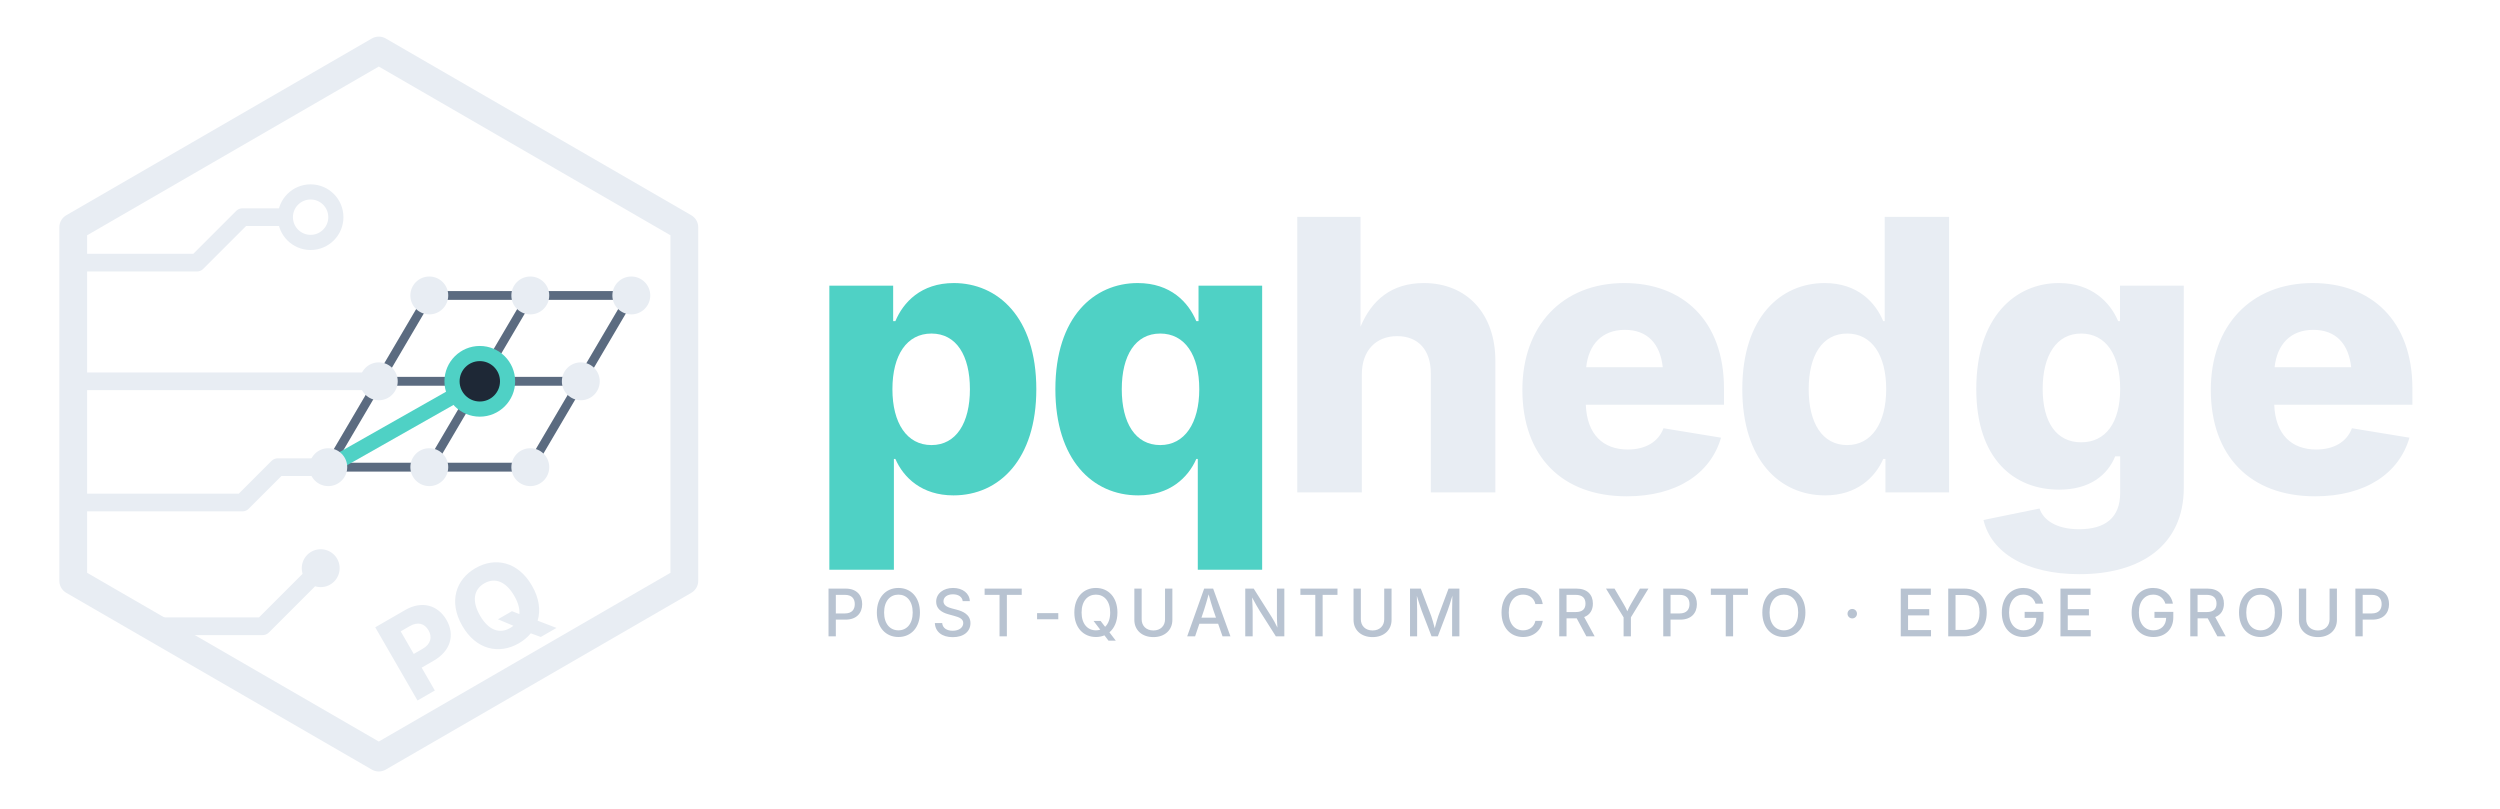
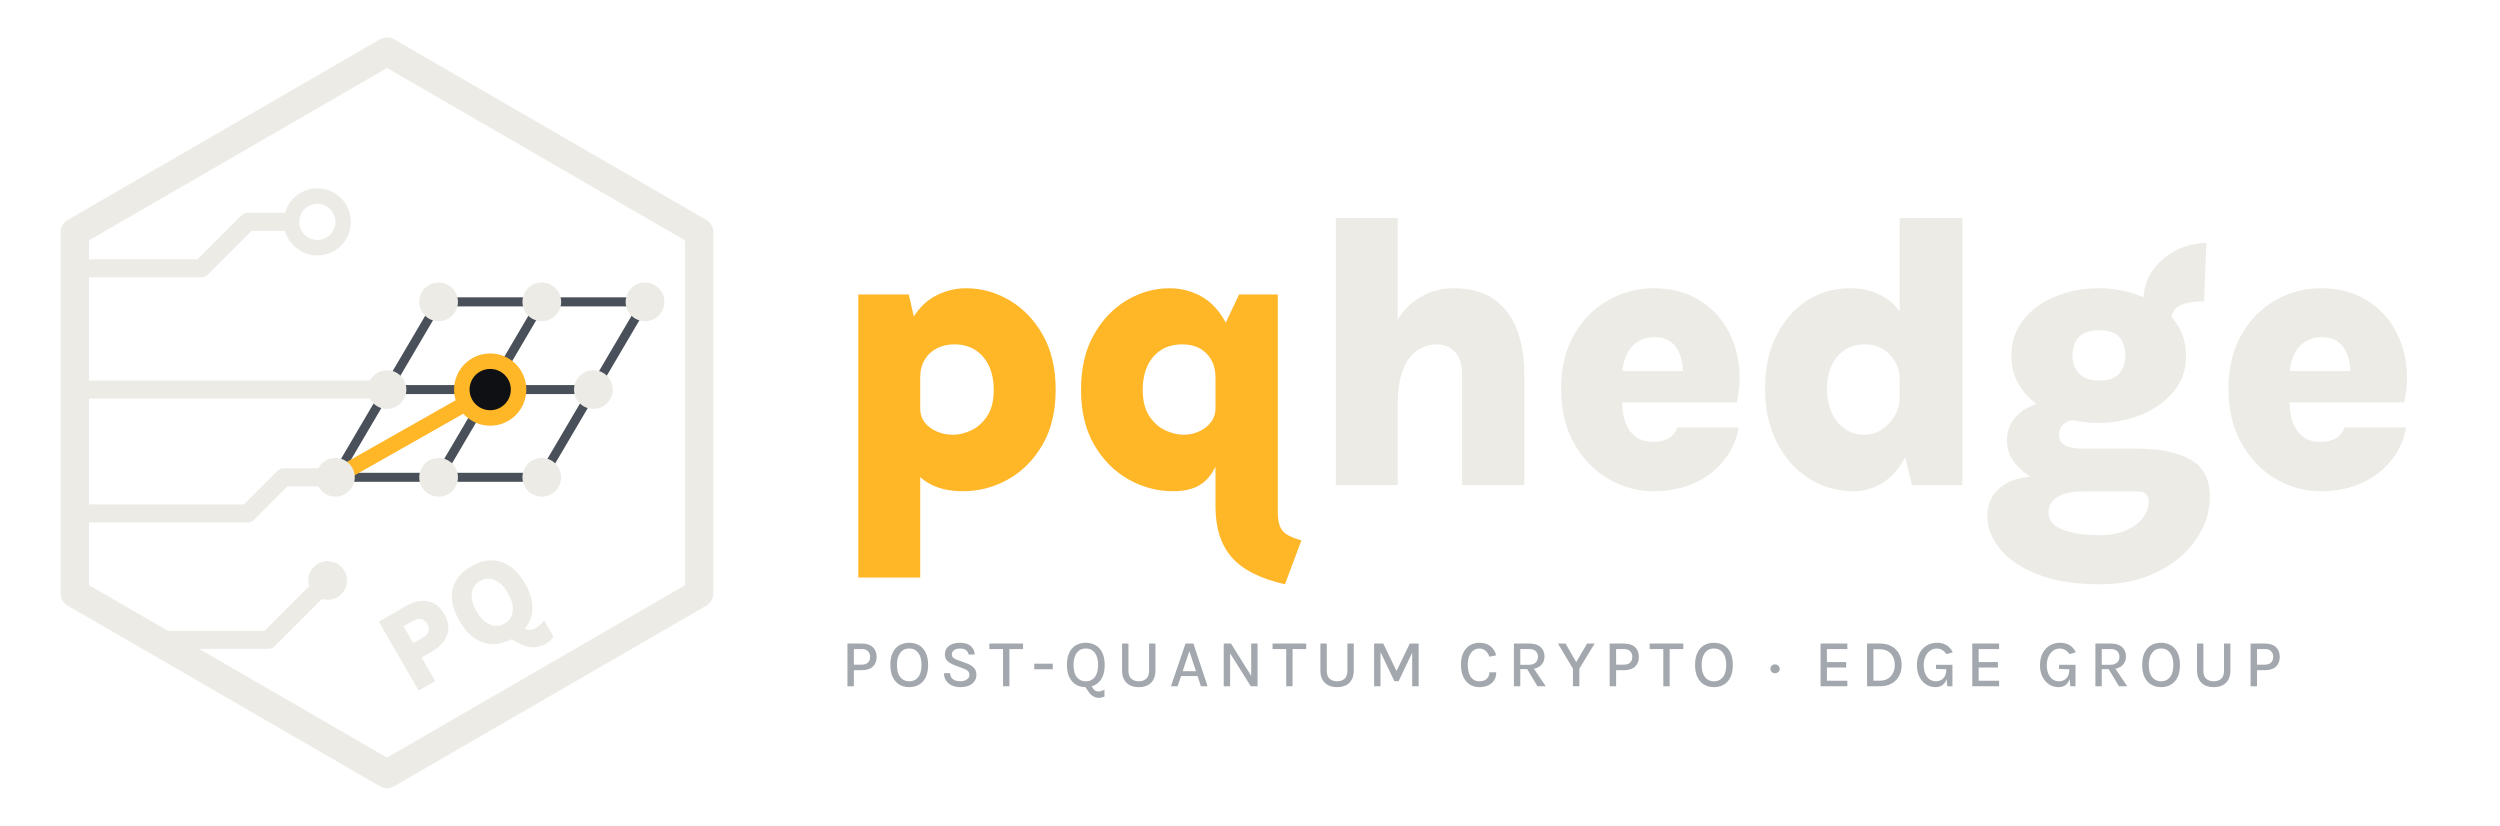
- <svg xmlns="http://www.w3.org/2000/svg" viewBox="0 0 990 320" role="img" aria-label="pqhedge">
+ <svg xmlns="http://www.w3.org/2000/svg" viewBox="0 0 969 320" role="img" aria-label="pqhedge">
  <g>
-     <polygon points="150,20 271,90 271,230 150,300 29,230 29,90" fill="none" stroke="#E8EDF3" stroke-width="11" stroke-linejoin="round" />
-     <g fill="none" stroke="#E8EDF3" stroke-width="7" stroke-linecap="round" stroke-linejoin="round">
+     <polygon points="150,20 271,90 271,230 150,300 29,230 29,90" fill="none" stroke="#ECEBE6" stroke-width="11" stroke-linejoin="round" />
+     <g fill="none" stroke="#ECEBE6" stroke-width="7" stroke-linecap="round" stroke-linejoin="round">
      <path d="M34 104 H78 L96 86 H112" />
      <path d="M34 151 H150" />
      <path d="M34 199 H96 L110 185 H130" />
      <path d="M64 248 H104 L122 230" />
    </g>
-     <circle cx="123" cy="86" r="10" fill="none" stroke="#E8EDF3" stroke-width="6" />
-     <circle cx="127" cy="225" r="7.5" fill="#E8EDF3" />
-     <g stroke="#5B6B80" stroke-width="3.5" stroke-linecap="round">
+     <circle cx="123" cy="86" r="10" fill="none" stroke="#ECEBE6" stroke-width="6" />
+     <circle cx="127" cy="225" r="7.5" fill="#ECEBE6" />
+     <g stroke="#4A5059" stroke-width="3.5" stroke-linecap="round">
      <line x1="130" y1="185" x2="210" y2="185" />
      <line x1="150" y1="151" x2="230" y2="151" />
      <line x1="170" y1="117" x2="250" y2="117" />
      <line x1="130" y1="185" x2="170" y2="117" />
      <line x1="170" y1="185" x2="210" y2="117" />
      <line x1="210" y1="185" x2="250" y2="117" />
    </g>
-     <line x1="130" y1="185" x2="190" y2="151" stroke="#4FD1C5" stroke-width="6" stroke-linecap="round" />
-     <g fill="#E8EDF3">
+     <line x1="130" y1="185" x2="190" y2="151" stroke="#FFB627" stroke-width="6" stroke-linecap="round" />
+     <g fill="#ECEBE6">
      <circle cx="130" cy="185" r="7.5" />
      <circle cx="170" cy="185" r="7.5" />
      <circle cx="210" cy="185" r="7.5" />
      <circle cx="150" cy="151" r="7.5" />
      <circle cx="230" cy="151" r="7.5" />
      <circle cx="170" cy="117" r="7.5" />
      <circle cx="210" cy="117" r="7.5" />
      <circle cx="250" cy="117" r="7.5" />
    </g>
-     <circle cx="190" cy="151" r="11" fill="#1E2836" stroke="#4FD1C5" stroke-width="6" />
-     <path d="M2.605 0.0H10.534V-10.444H16.082C23.764 -10.444 28.503 -15.004 28.503 -21.899C28.503 -28.75 23.854 -33.467 16.307 -33.467H2.605ZM10.534 -16.711V-27.043H14.622C18.351 -27.043 20.282 -25.044 20.282 -21.899C20.282 -18.8 18.351 -16.711 14.645 -16.711Z M48.694 0.449C50.851 0.449 52.895 0.09 54.759 -0.606L57.477 2.628H64.642L59.61 -3.594C62.71 -6.514 64.597 -10.938 64.597 -16.711C64.597 -27.762 57.656 -33.916 48.694 -33.916C39.688 -33.916 32.747 -27.762 32.747 -16.711C32.747 -5.728 39.688 0.449 48.694 0.449ZM46.269 -11.927 50.289 -6.648C49.773 -6.559 49.256 -6.514 48.694 -6.514C43.82 -6.514 40.856 -10.107 40.856 -16.711C40.856 -23.337 43.82 -26.953 48.694 -26.953C53.546 -26.953 56.511 -23.359 56.511 -16.711C56.511 -13.611 55.859 -11.163 54.647 -9.456L52.692 -11.927Z" fill="#E8EDF3" transform="translate(192 262) rotate(-30) translate(-33.4 0)" />
+     <circle cx="190" cy="151" r="11" fill="#0E1013" stroke="#FFB627" stroke-width="6" />
+     <path d="M3.703 0.0V-30.866H15.548Q20.884 -30.866 24.012 -28.301Q27.14 -25.737 27.14 -20.723Q27.14 -15.732 24.012 -13.145Q20.884 -10.557 15.548 -10.557H11.109V0.0ZM11.109 -16.997H15.548Q17.549 -16.997 18.572 -18.112Q19.596 -19.228 19.596 -20.723Q19.596 -22.241 18.572 -23.368Q17.549 -24.495 15.548 -24.495H11.109Z M55.177 8.901Q52.647 8.901 50.393 7.51Q48.139 6.118 46.621 3.68L44.758 0.713Q40.825 0.575 37.835 -1.127Q34.546 -2.967 32.729 -6.59Q30.912 -10.212 30.912 -15.525Q30.912 -20.976 32.729 -24.529Q34.546 -28.083 37.823 -29.819Q41.101 -31.556 45.494 -31.556Q49.933 -31.556 53.233 -29.739Q56.534 -27.922 58.351 -24.357Q60.168 -20.792 60.168 -15.525Q60.168 -10.12 58.351 -6.497Q56.534 -2.875 53.245 -1.081Q52.371 -0.598 51.428 -0.253L51.589 0.046Q52.141 0.943 53.05 1.299Q53.958 1.656 54.947 1.702Q56.028 1.702 57.132 1.449Q58.236 1.196 59.409 0.782V8.119Q58.305 8.556 57.281 8.729Q56.258 8.901 55.177 8.901ZM45.494 -5.865Q48.714 -5.865 50.646 -8.407Q52.578 -10.948 52.578 -15.571Q52.578 -19.918 50.646 -22.436Q48.714 -24.955 45.494 -24.955Q42.366 -24.955 40.434 -22.436Q38.502 -19.918 38.502 -15.525Q38.502 -10.948 40.434 -8.407Q42.366 -5.865 45.494 -5.865Z" fill="#ECEBE6" transform="translate(186 254) rotate(-30) translate(-31.1 0)" />
  </g>
-   <path d="M8.423 30.615H33.984V-13.257H34.57C37.793 -5.859 45.044 1.172 57.568 1.172C75.732 1.172 90.381 -13.11 90.381 -40.869C90.381 -69.58 74.927 -82.91 57.715 -82.91C44.678 -82.91 37.646 -75.22 34.57 -67.822H33.691V-81.885H8.423ZM48.853 -18.75C39.111 -18.75 33.398 -27.466 33.398 -40.869C33.398 -54.419 39.111 -62.915 48.853 -62.915C58.74 -62.915 64.087 -54.199 64.087 -40.869C64.087 -27.539 58.667 -18.75 48.853 -18.75Z M179.812 30.615V-81.885H154.617V-67.822H153.738C150.662 -75.22 143.631 -82.91 130.521 -82.91C113.309 -82.91 97.928 -69.58 97.928 -40.869C97.928 -13.11 112.503 1.172 130.74 1.172C143.191 1.172 150.516 -5.859 153.738 -13.257H154.324V30.615ZM139.456 -18.75C129.568 -18.75 124.222 -27.539 124.222 -40.869C124.222 -54.199 129.568 -62.915 139.456 -62.915C149.197 -62.915 154.91 -54.419 154.91 -40.869C154.91 -27.466 149.124 -18.75 139.456 -18.75Z" fill="#4FD1C5" transform="translate(320 195)" />
-   <path d="M33.984 -46.729C33.984 -56.25 39.624 -61.89 47.974 -61.89C56.323 -61.89 61.304 -56.396 61.304 -47.168V0.0H86.865V-52.148C86.865 -70.679 75.659 -82.91 58.521 -82.91C45.776 -82.91 37.866 -76.172 33.472 -65.625V-109.131H8.423V0.0H33.984Z M138.87 1.538C158.719 1.538 172.122 -7.471 176.224 -21.68L153.445 -25.415C151.395 -19.922 146.194 -16.992 139.31 -16.992C129.642 -16.992 123.123 -22.852 122.684 -34.717H177.396V-41.162C177.396 -68.188 160.916 -82.91 137.918 -82.91C113.309 -82.91 97.562 -65.918 97.562 -40.649C97.562 -14.429 113.162 1.538 138.87 1.538ZM122.83 -49.585C123.782 -58.594 129.129 -64.38 138.138 -64.38C147.073 -64.38 152.127 -58.887 153.152 -49.585Z M217.462 1.172C229.913 1.172 237.237 -5.859 240.46 -13.257H241.339V0.0H266.534V-109.131H241.046V-67.822H240.46C237.384 -75.22 230.353 -82.91 217.242 -82.91C200.03 -82.91 184.649 -69.58 184.649 -40.869C184.649 -13.11 199.225 1.172 217.462 1.172ZM226.178 -18.75C216.29 -18.75 210.943 -27.539 210.943 -40.869C210.943 -54.199 216.29 -62.915 226.178 -62.915C235.919 -62.915 241.632 -54.419 241.632 -40.869C241.632 -27.466 235.846 -18.75 226.178 -18.75Z M318.173 32.373C342.636 32.373 359.481 20.801 359.481 -1.831V-81.885H334.213V-67.822H333.48C330.404 -75.22 323.007 -82.91 310.043 -82.91C292.831 -82.91 277.304 -69.58 277.304 -40.942C277.304 -13.33 292.172 -1.099 310.116 -1.099C322.274 -1.099 329.306 -6.885 332.309 -14.282H334.286V0.22C334.286 9.961 328.427 14.575 318.026 14.575C308.871 14.575 303.817 10.84 302.353 6.372L280.16 10.913C283.163 23.73 296.786 32.373 318.173 32.373ZM318.832 -19.849C309.018 -19.849 303.598 -27.832 303.598 -41.016C303.598 -54.199 309.018 -62.915 318.832 -62.915C328.646 -62.915 334.286 -54.419 334.286 -41.016C334.286 -27.759 328.646 -19.849 318.832 -19.849Z M411.486 1.538C431.335 1.538 444.738 -7.471 448.84 -21.68L426.062 -25.415C424.011 -19.922 418.811 -16.992 411.926 -16.992C402.258 -16.992 395.739 -22.852 395.3 -34.717H450.012V-41.162C450.012 -68.188 433.532 -82.91 410.534 -82.91C385.925 -82.91 370.178 -65.918 370.178 -40.649C370.178 -14.429 385.778 1.538 411.486 1.538ZM395.446 -49.585C396.398 -58.594 401.745 -64.38 410.754 -64.38C419.689 -64.38 424.743 -58.887 425.769 -49.585Z" fill="#E8EDF3" transform="translate(505.3 195)" />
-   <path d="M2.095 0.0H4.989V-6.627H8.849C13.241 -6.627 15.425 -9.28 15.425 -12.771C15.425 -16.263 13.254 -18.916 8.874 -18.916H2.095ZM4.989 -9.077V-16.44H8.544C11.35 -16.44 12.492 -14.904 12.492 -12.771C12.492 -10.639 11.35 -9.077 8.569 -9.077Z M29.78 0.254C34.681 0.254 38.299 -3.402 38.299 -9.445C38.299 -15.514 34.681 -19.17 29.78 -19.17C24.867 -19.17 21.236 -15.514 21.236 -9.445C21.236 -3.402 24.867 0.254 29.78 0.254ZM29.78 -2.387C26.53 -2.387 24.105 -4.875 24.105 -9.445C24.105 -14.028 26.53 -16.529 29.78 -16.529C33.005 -16.529 35.43 -14.041 35.43 -9.445C35.43 -4.875 33.005 -2.387 29.78 -2.387Z M51.296 0.317C55.739 0.317 58.303 -2.019 58.303 -5.23C58.303 -8.646 55.269 -9.94 52.857 -10.562L51.016 -11.045C49.569 -11.426 47.614 -12.099 47.614 -13.889C47.614 -15.488 49.061 -16.656 51.359 -16.656C53.505 -16.656 55.041 -15.666 55.231 -13.939H58.05C57.961 -16.948 55.307 -19.17 51.423 -19.17C47.614 -19.17 44.719 -16.999 44.719 -13.724C44.719 -11.134 46.548 -9.547 49.645 -8.722L51.854 -8.112C53.886 -7.566 55.447 -6.919 55.447 -5.269C55.447 -3.44 53.682 -2.222 51.283 -2.222C49.099 -2.222 47.271 -3.187 47.106 -5.256H44.199C44.377 -1.803 47.043 0.317 51.296 0.317Z M63.912 -16.428H69.815V0.0H72.722V-16.428H78.6V-18.916H63.912Z M93.083 -9.191H84.678V-6.767H93.083Z M107.984 0.254C109.203 0.254 110.332 0.025 111.361 -0.406L112.973 1.714H115.855L113.329 -1.6C115.296 -3.25 116.502 -5.941 116.502 -9.445C116.502 -15.514 112.884 -19.17 107.984 -19.17C103.071 -19.17 99.44 -15.514 99.44 -9.445C99.44 -3.402 103.071 0.254 107.984 0.254ZM107.057 -6.106 109.698 -2.641C109.152 -2.476 108.58 -2.387 107.984 -2.387C104.734 -2.387 102.309 -4.875 102.309 -9.445C102.309 -14.028 104.734 -16.529 107.984 -16.529C111.208 -16.529 113.633 -14.041 113.633 -9.445C113.633 -6.868 112.871 -4.964 111.627 -3.783L109.837 -6.106Z M130.743 0.292C135.263 0.292 138.259 -2.526 138.259 -6.5V-18.916H135.352V-6.741C135.352 -4.189 133.587 -2.336 130.743 -2.336C127.887 -2.336 126.097 -4.189 126.097 -6.741V-18.916H123.202V-6.5C123.202 -2.526 126.186 0.292 130.743 0.292Z M144.121 0.0H147.257L148.945 -4.989H156.385L158.124 0.0H161.26L154.404 -18.916H150.85ZM149.771 -7.401 150.824 -10.524C151.294 -11.972 151.878 -13.939 152.614 -16.644C153.363 -13.965 153.935 -12.035 154.443 -10.524L155.534 -7.401Z M167.122 0.0H170.055V-10.093C170.055 -11.07 169.953 -13.025 169.839 -15.399C171.21 -12.86 171.934 -11.553 172.86 -10.067L179.246 0.0H182.598V-18.916H179.665V-8.15C179.665 -7.059 179.716 -5.294 179.856 -3.466C179.018 -5.281 178.167 -6.716 177.583 -7.655L170.461 -18.916H167.122Z M188.955 -16.428H194.858V0.0H197.766V-16.428H203.643V-18.916H188.955Z M217.542 0.292C222.061 0.292 225.057 -2.526 225.057 -6.5V-18.916H222.15V-6.741C222.15 -4.189 220.386 -2.336 217.542 -2.336C214.685 -2.336 212.895 -4.189 212.895 -6.741V-18.916H210.001V-6.5C210.001 -2.526 212.984 0.292 217.542 0.292Z M232.367 0.0H235.185V-10.182C235.185 -11.629 235.122 -14.054 235.071 -16.034C235.795 -13.698 236.544 -11.324 236.975 -10.182L240.898 0.0H243.374L247.246 -10.182C247.677 -11.362 248.465 -13.8 249.137 -16.098C249.099 -13.99 249.036 -11.578 249.036 -10.182V0.0H251.918V-18.916H247.627L243.564 -8.062C243.196 -7.021 242.599 -4.913 242.155 -3.225C241.723 -4.951 241.127 -7.046 240.758 -8.062L236.633 -18.916H232.367Z  M277.124 0.254C281.301 0.254 284.348 -2.387 284.932 -6.132H282.012C281.53 -3.72 279.511 -2.387 277.15 -2.387C273.913 -2.387 271.475 -4.85 271.475 -9.445C271.475 -14.016 273.9 -16.529 277.15 -16.529C279.511 -16.529 281.53 -15.209 282.012 -12.797H284.919C284.285 -16.809 281.111 -19.17 277.124 -19.17C272.224 -19.17 268.606 -15.514 268.606 -9.445C268.606 -3.402 272.211 0.254 277.124 0.254Z M291.454 0.0H294.349V-7.147H298.208C298.259 -7.147 298.323 -7.147 298.373 -7.147L302.207 0.0H305.495L301.331 -7.643C303.629 -8.506 304.784 -10.436 304.784 -12.975C304.784 -16.466 302.614 -18.916 298.234 -18.916H291.454ZM294.349 -9.623V-16.44H297.904C300.697 -16.44 301.852 -15.107 301.852 -12.975C301.852 -10.854 300.697 -9.623 297.929 -9.623Z M316.944 0.0H319.838V-7.528L326.782 -18.916H323.418L319.902 -12.886C319.343 -11.934 318.886 -11.083 318.416 -9.94C317.946 -11.058 317.489 -11.896 316.905 -12.886L313.351 -18.916H309.974L316.944 -7.528Z M332.645 0.0H335.539V-6.627H339.399C343.791 -6.627 345.975 -9.28 345.975 -12.771C345.975 -16.263 343.804 -18.916 339.424 -18.916H332.645ZM335.539 -9.077V-16.44H339.094C341.899 -16.44 343.042 -14.904 343.042 -12.771C343.042 -10.639 341.899 -9.077 339.119 -9.077Z M351.494 -16.428H357.397V0.0H360.305V-16.428H366.183V-18.916H351.494Z M380.424 0.254C385.324 0.254 388.942 -3.402 388.942 -9.445C388.942 -15.514 385.324 -19.17 380.424 -19.17C375.511 -19.17 371.88 -15.514 371.88 -9.445C371.88 -3.402 375.511 0.254 380.424 0.254ZM380.424 -2.387C377.174 -2.387 374.749 -4.875 374.749 -9.445C374.749 -14.028 377.174 -16.529 380.424 -16.529C383.648 -16.529 386.073 -14.041 386.073 -9.445C386.073 -4.875 383.648 -2.387 380.424 -2.387Z  M407.497 -7.109C408.538 -7.109 409.363 -7.935 409.363 -8.976C409.363 -10.029 408.538 -10.854 407.497 -10.854C406.443 -10.854 405.618 -10.029 405.618 -8.976C405.618 -7.935 406.443 -7.109 407.497 -7.109Z  M426.699 0.0H438.683V-2.488H429.593V-8.315H437.972V-10.791H429.593V-16.428H438.607V-18.916H426.699Z M451.655 0.0C457.406 0.0 460.744 -3.567 460.744 -9.483C460.744 -15.361 457.406 -18.916 451.832 -18.916H445.497V0.0ZM448.392 -2.539V-16.377H451.642C455.768 -16.377 457.901 -13.927 457.901 -9.483C457.901 -5.002 455.768 -2.539 451.489 -2.539Z M475.328 0.254C479.911 0.254 483.225 -2.742 483.225 -7.528V-9.699H475.76V-7.312H480.394C480.33 -4.291 478.337 -2.387 475.341 -2.387C472.002 -2.387 469.59 -4.9 469.59 -9.458C469.59 -14.028 472.04 -16.529 475.227 -16.529C477.715 -16.529 479.403 -15.146 480.089 -12.937H483.06C482.425 -16.618 479.276 -19.17 475.201 -19.17C470.301 -19.17 466.721 -15.488 466.721 -9.445C466.721 -3.466 470.187 0.254 475.328 0.254Z M489.938 0.0H501.922V-2.488H492.832V-8.315H501.211V-10.791H492.832V-16.428H501.846V-18.916H489.938Z  M526.735 0.254C531.318 0.254 534.632 -2.742 534.632 -7.528V-9.699H527.167V-7.312H531.801C531.737 -4.291 529.744 -2.387 526.748 -2.387C523.409 -2.387 520.997 -4.9 520.997 -9.458C520.997 -14.028 523.447 -16.529 526.634 -16.529C529.122 -16.529 530.81 -15.146 531.496 -12.937H534.467C533.832 -16.618 530.683 -19.17 526.608 -19.17C521.708 -19.17 518.128 -15.488 518.128 -9.445C518.128 -3.466 521.594 0.254 526.735 0.254Z M541.344 0.0H544.239V-7.147H548.098C548.149 -7.147 548.213 -7.147 548.263 -7.147L552.097 0.0H555.385L551.221 -7.643C553.519 -8.506 554.674 -10.436 554.674 -12.975C554.674 -16.466 552.504 -18.916 548.124 -18.916H541.344ZM544.239 -9.623V-16.44H547.794C550.587 -16.44 551.742 -15.107 551.742 -12.975C551.742 -10.854 550.587 -9.623 547.819 -9.623Z M569.195 0.254C574.095 0.254 577.713 -3.402 577.713 -9.445C577.713 -15.514 574.095 -19.17 569.195 -19.17C564.282 -19.17 560.651 -15.514 560.651 -9.445C560.651 -3.402 564.282 0.254 569.195 0.254ZM569.195 -2.387C565.945 -2.387 563.52 -4.875 563.52 -9.445C563.52 -14.028 565.945 -16.529 569.195 -16.529C572.419 -16.529 574.844 -14.041 574.844 -9.445C574.844 -4.875 572.419 -2.387 569.195 -2.387Z M591.904 0.292C596.423 0.292 599.419 -2.526 599.419 -6.5V-18.916H596.512V-6.741C596.512 -4.189 594.747 -2.336 591.904 -2.336C589.047 -2.336 587.257 -4.189 587.257 -6.741V-18.916H584.363V-6.5C584.363 -2.526 587.346 0.292 591.904 0.292Z M606.729 0.0H609.623V-6.627H613.483C617.875 -6.627 620.059 -9.28 620.059 -12.771C620.059 -16.263 617.888 -18.916 613.508 -18.916H606.729ZM609.623 -9.077V-16.44H613.178C615.984 -16.44 617.126 -14.904 617.126 -12.771C617.126 -10.639 615.984 -9.077 613.203 -9.077Z" fill="#B8C3D1" transform="translate(326 252)" />
+   <path d="M53.25 2.4Q45.075 2.4 39.6 -0.9Q38.025 -1.875 36.675 -3.075V35.85H12.675V-73.875H32.25L34.2 -65.325Q37.35 -70.275 41.85 -72.9Q47.775 -76.275 54.45 -76.275Q63.3 -76.275 71.25 -71.625Q79.2 -66.975 84.188 -58.2Q89.175 -49.425 89.175 -36.9Q89.175 -24.45 84.112 -15.675Q79.05 -6.9 70.838 -2.25Q62.625 2.4 53.25 2.4ZM36.675 -41.7V-29.55Q36.675 -26.55 38.4 -24.3Q40.125 -22.05 43.05 -20.775Q45.975 -19.5 49.425 -19.5Q52.875 -19.5 56.513 -21.225Q60.15 -22.95 62.662 -26.775Q65.175 -30.6 65.175 -36.9Q65.175 -42.225 63.3 -46.2Q61.425 -50.175 58.013 -52.35Q54.6 -54.525 49.875 -54.525Q46.05 -54.525 43.05 -52.95Q40.05 -51.375 38.362 -48.487Q36.675 -45.6 36.675 -41.7Z M134.775 2.4Q125.475 2.4 117.3 -2.25Q109.125 -6.9 104.062 -15.675Q99.0 -24.45 99.0 -36.9Q99.0 -49.425 103.95 -58.2Q108.9 -66.975 116.737 -71.625Q124.575 -76.275 133.35 -76.275Q140.1 -76.275 146.025 -72.9Q151.5 -69.675 155.1 -62.925L160.275 -73.875H175.275V10.275Q175.275 14.025 176.137 16.087Q177.0 18.15 178.988 19.312Q180.975 20.475 184.425 21.45L178.05 38.475Q163.65 35.175 157.387 27.975Q151.125 20.775 151.125 8.325V-7.125Q149.625 -3.975 147.3 -1.725Q143.025 2.4 134.775 2.4ZM151.125 -29.55V-41.7Q151.125 -45.6 149.512 -48.487Q147.9 -51.375 145.05 -52.95Q142.2 -54.525 138.3 -54.525Q133.5 -54.525 130.05 -52.35Q126.6 -50.175 124.762 -46.2Q122.925 -42.225 122.925 -36.9Q122.925 -30.6 125.438 -26.775Q127.95 -22.95 131.625 -21.225Q135.3 -19.5 138.75 -19.5Q142.05 -19.5 144.863 -20.812Q147.675 -22.125 149.4 -24.413Q151.125 -26.7 151.125 -29.55Z" fill="#FFB627" transform="translate(320 188)" />
+   <path d="M61.575 0.0V-43.05Q61.575 -48.9 58.725 -51.712Q55.875 -54.525 51.825 -54.525Q47.7 -54.525 44.25 -52.2Q40.8 -49.875 38.737 -44.737Q36.675 -39.6 36.675 -31.125V0.0H12.675V-103.5H36.675V-64.125Q39.6 -68.85 43.575 -71.625Q50.1 -76.275 58.425 -76.275Q67.95 -76.275 73.987 -72.0Q80.025 -67.725 82.875 -60.225Q85.725 -52.725 85.725 -43.05V0.0Z M135.75 2.4Q126.45 2.4 118.275 -2.4Q110.1 -7.2 105.037 -16.125Q99.975 -25.05 99.975 -37.275Q99.975 -49.5 105.0 -58.237Q110.025 -66.975 118.2 -71.625Q126.375 -76.275 135.75 -76.275Q145.05 -76.275 151.95 -72.562Q158.85 -68.85 163.087 -62.55Q167.325 -56.25 168.637 -48.337Q169.95 -40.425 168.075 -32.025H123.675Q123.675 -27.375 125.025 -24.0Q126.375 -20.55 129.037 -18.637Q131.7 -16.725 135.75 -16.725Q139.05 -16.725 141.525 -18.075Q144.0 -19.425 144.975 -22.35H168.825Q167.7 -15.45 163.312 -9.825Q158.925 -4.2 151.912 -0.9Q144.9 2.4 135.75 2.4ZM123.75 -44.175H147.15Q147.15 -45.675 146.925 -47.25Q146.475 -49.95 145.275 -52.237Q144.075 -54.525 141.862 -55.912Q139.65 -57.3 136.2 -57.3Q132.375 -57.3 129.562 -55.462Q126.75 -53.625 125.25 -50.175Q124.05 -47.55 123.75 -44.175Z M213.45 2.4Q203.85 2.4 196.012 -2.587Q188.175 -7.575 183.6 -16.538Q179.025 -25.5 179.025 -37.35Q179.025 -49.05 183.375 -57.787Q187.725 -66.525 195.15 -71.4Q202.575 -76.275 211.8 -76.275Q220.125 -76.275 225.975 -72.375Q228.975 -70.35 231.225 -67.275V-103.5H255.525V0.0H235.95L233.325 -10.8Q230.175 -4.65 225.525 -1.5Q219.9 2.4 213.45 2.4ZM231.225 -40.65Q231.225 -44.85 229.387 -47.962Q227.55 -51.075 224.55 -52.8Q221.55 -54.525 217.875 -54.525Q213.15 -54.525 209.812 -52.275Q206.475 -50.025 204.75 -46.125Q203.025 -42.225 203.025 -37.35Q203.025 -32.25 204.787 -28.2Q206.55 -24.15 209.85 -21.825Q213.15 -19.5 217.575 -19.5Q221.1 -19.5 224.212 -21.487Q227.325 -23.475 229.275 -26.775Q231.225 -30.075 231.225 -33.975Z M308.7 38.475Q294.6 38.475 284.888 34.688Q275.175 30.9 270.188 24.862Q265.2 18.825 265.2 12.075Q265.2 4.95 270.3 0.9Q275.1 -2.925 282.0 -3.15Q279.225 -4.875 277.125 -7.125Q272.775 -11.55 272.775 -17.175Q272.775 -21.825 275.325 -25.35Q277.875 -28.875 282.6 -30.825Q283.35 -31.2 284.25 -31.425Q281.4 -33.6 279.225 -36.3Q274.5 -42.075 274.5 -50.025Q274.5 -58.2 279.225 -64.087Q283.95 -69.975 291.637 -73.125Q299.325 -76.275 308.325 -76.275Q317.175 -76.275 324.9 -73.125Q325.35 -72.975 325.725 -72.75Q326.1 -78.75 329.325 -83.25Q332.925 -88.275 338.55 -91.05Q344.175 -93.825 350.1 -93.825L349.2 -71.175Q342.975 -71.175 339.75 -69.525Q336.9 -68.025 336.6 -65.1Q336.975 -64.575 337.425 -64.125Q342.225 -58.2 342.225 -50.025Q342.225 -42.075 337.425 -36.262Q332.625 -30.45 324.9 -27.262Q317.175 -24.075 308.325 -24.075Q303.075 -24.075 298.275 -25.125Q297.375 -24.975 296.625 -24.675Q294.9 -24.0 293.925 -22.688Q292.95 -21.375 292.95 -19.425Q292.95 -16.875 295.2 -15.488Q297.45 -14.1 302.475 -14.1H323.25Q336.45 -14.1 343.95 -9.863Q351.45 -5.625 351.45 4.575Q351.45 13.275 346.125 21.037Q340.8 28.8 331.2 33.638Q321.6 38.475 308.7 38.475ZM302.475 2.475Q295.95 2.475 292.425 4.612Q288.9 6.75 288.9 10.725Q288.9 15.225 294.487 17.325Q300.075 19.425 308.7 19.425Q314.775 19.425 319.05 17.512Q323.325 15.6 325.538 12.6Q327.75 9.6 327.75 6.375Q327.75 4.425 326.663 3.45Q325.575 2.475 323.25 2.475ZM308.625 -40.5Q314.1 -40.5 316.388 -43.275Q318.675 -46.05 318.675 -50.025Q318.675 -54.675 316.35 -57.337Q314.025 -60.0 308.325 -60.0Q303.15 -60.0 300.675 -57.337Q298.2 -54.675 298.2 -50.025Q298.2 -46.05 300.712 -43.275Q303.225 -40.5 308.625 -40.5Z M394.425 2.4Q385.125 2.4 376.95 -2.4Q368.775 -7.2 363.712 -16.125Q358.65 -25.05 358.65 -37.275Q358.65 -49.5 363.675 -58.237Q368.7 -66.975 376.875 -71.625Q385.05 -76.275 394.425 -76.275Q403.725 -76.275 410.625 -72.562Q417.525 -68.85 421.762 -62.55Q426.0 -56.25 427.312 -48.337Q428.625 -40.425 426.75 -32.025H382.35Q382.35 -27.375 383.7 -24.0Q385.05 -20.55 387.712 -18.637Q390.375 -16.725 394.425 -16.725Q397.725 -16.725 400.2 -18.075Q402.675 -19.425 403.65 -22.35H427.5Q426.375 -15.45 421.987 -9.825Q417.6 -4.2 410.587 -0.9Q403.575 2.4 394.425 2.4ZM382.425 -44.175H405.825Q405.825 -45.675 405.6 -47.25Q405.15 -49.95 403.95 -52.237Q402.75 -54.525 400.538 -55.912Q398.325 -57.3 394.875 -57.3Q391.05 -57.3 388.238 -55.462Q385.425 -53.625 383.925 -50.175Q382.725 -47.55 382.425 -44.175Z" fill="#ECEBE6" transform="translate(505.1 188)" />
+   <path d="M2.47 0.0V-16.562H8.021Q10.79 -16.562 12.285 -15.184Q13.78 -13.806 13.78 -11.375Q13.78 -8.97 12.285 -7.598Q10.79 -6.227 8.021 -6.227H4.966V0.0ZM4.966 -8.385H8.021Q9.607 -8.385 10.426 -9.204Q11.245 -10.023 11.245 -11.375Q11.245 -12.74 10.426 -13.585Q9.607 -14.43 8.021 -14.43H4.966Z M26.403 0.338Q24.284 0.338 22.633 -0.624Q20.982 -1.586 20.039 -3.497Q19.097 -5.408 19.097 -8.268Q19.097 -11.18 20.039 -13.084Q20.982 -14.989 22.633 -15.925Q24.284 -16.861 26.403 -16.861Q28.535 -16.861 30.192 -15.912Q31.85 -14.963 32.792 -13.046Q33.735 -11.128 33.735 -8.268Q33.735 -5.382 32.792 -3.464Q31.85 -1.547 30.192 -0.605Q28.535 0.338 26.403 0.338ZM26.403 -1.924Q28.613 -1.924 29.893 -3.549Q31.174 -5.174 31.174 -8.294Q31.174 -11.336 29.893 -12.994Q28.613 -14.651 26.403 -14.651Q24.232 -14.651 22.945 -12.987Q21.658 -11.323 21.658 -8.268Q21.658 -5.174 22.945 -3.549Q24.232 -1.924 26.403 -1.924Z M46.176 0.338Q44.486 0.338 43.069 -0.267Q41.652 -0.871 40.787 -2.067Q39.923 -3.263 39.884 -5.057H42.302Q42.302 -3.978 42.828 -3.289Q43.355 -2.6 44.226 -2.268Q45.097 -1.937 46.15 -1.937Q47.216 -1.937 48.035 -2.262Q48.854 -2.587 49.302 -3.133Q49.751 -3.679 49.751 -4.381Q49.751 -5.33 49.166 -5.909Q48.581 -6.487 47.385 -6.89L44.304 -8.034Q42.315 -8.775 41.275 -9.744Q40.235 -10.712 40.235 -12.441Q40.235 -14.404 41.769 -15.633Q43.303 -16.861 46.085 -16.861Q48.724 -16.861 50.186 -15.639Q51.649 -14.417 51.857 -12.311H49.426Q49.244 -13.377 48.431 -14.001Q47.619 -14.625 46.085 -14.625Q44.603 -14.625 43.771 -13.982Q42.939 -13.338 42.939 -12.363Q42.939 -11.557 43.465 -11.076Q43.992 -10.595 45.11 -10.205L48.62 -8.918Q50.427 -8.281 51.441 -7.202Q52.455 -6.123 52.455 -4.459Q52.455 -3.055 51.727 -1.976Q50.999 -0.897 49.595 -0.279Q48.191 0.338 46.176 0.338Z M57.486 -14.43V-16.562H70.538V-14.43H65.247V0.0H62.777V-14.43Z M74.88 -6.604V-8.762H82.056V-6.604Z M99.866 4.485Q98.657 4.485 97.662 3.854Q96.668 3.224 95.875 2.041L94.705 0.338Q92.677 0.312 91.078 -0.624Q89.427 -1.586 88.484 -3.497Q87.542 -5.408 87.542 -8.268Q87.542 -11.18 88.484 -13.084Q89.427 -14.989 91.078 -15.925Q92.729 -16.861 94.848 -16.861Q96.98 -16.861 98.637 -15.912Q100.295 -14.963 101.237 -13.046Q102.18 -11.128 102.18 -8.268Q102.18 -5.382 101.237 -3.464Q100.295 -1.547 98.644 -0.611Q97.929 -0.195 97.123 0.026L97.747 0.949Q98.15 1.521 98.624 1.755Q99.099 1.989 99.567 2.015Q100.243 2.015 100.834 1.84Q101.426 1.664 102.089 1.365V4.004Q101.491 4.251 100.951 4.368Q100.412 4.485 99.866 4.485ZM94.848 -1.924Q97.058 -1.924 98.338 -3.549Q99.619 -5.174 99.619 -8.294Q99.619 -11.336 98.338 -12.994Q97.058 -14.651 94.848 -14.651Q92.677 -14.651 91.39 -12.987Q90.103 -11.323 90.103 -8.268Q90.103 -5.174 91.39 -3.549Q92.677 -1.924 94.848 -1.924Z M108.914 -16.562H111.384V-6.097Q111.384 -3.887 112.495 -2.912Q113.607 -1.937 115.388 -1.937Q117.169 -1.937 118.274 -2.912Q119.379 -3.887 119.379 -6.097V-16.562H121.849V-6.097Q121.849 -4.017 121.069 -2.58Q120.289 -1.144 118.84 -0.403Q117.39 0.338 115.388 0.338Q113.399 0.338 111.943 -0.403Q110.487 -1.144 109.701 -2.58Q108.914 -4.017 108.914 -6.097Z M127.842 0.0 133.51 -16.562H136.565L142.064 0.0H139.464L138.177 -3.952H131.781L130.442 0.0ZM132.405 -5.85H137.566L134.992 -13.585Z M148.317 -16.562H151.138L158.964 -4.03V-16.562H161.434V0.0H158.808L150.787 -12.792V0.0H148.317Z M167.245 -14.43V-16.562H180.297V-14.43H175.006V0.0H172.536V-14.43Z M185.783 -16.562H188.253V-6.097Q188.253 -3.887 189.365 -2.912Q190.476 -1.937 192.257 -1.937Q194.038 -1.937 195.143 -2.912Q196.248 -3.887 196.248 -6.097V-16.562H198.718V-6.097Q198.718 -4.017 197.938 -2.58Q197.158 -1.144 195.709 -0.403Q194.259 0.338 192.257 0.338Q190.268 0.338 188.812 -0.403Q187.356 -1.144 186.57 -2.58Q185.783 -4.017 185.783 -6.097Z M206.609 -16.562H210.158L215.293 -5.928L220.428 -16.562H223.86V0.0H221.364V-13.0L216.099 -1.963H214.474L209.079 -13.26V0.0H206.609Z  M247.39 0.338Q245.193 0.338 243.601 -0.734Q242.008 -1.807 241.137 -3.763Q240.266 -5.72 240.266 -8.359Q240.266 -11.141 241.189 -13.032Q242.112 -14.924 243.731 -15.893Q245.349 -16.861 247.39 -16.861Q250.133 -16.861 251.758 -15.503Q253.383 -14.144 253.916 -11.973L251.277 -11.466Q250.809 -12.909 249.795 -13.773Q248.781 -14.638 247.39 -14.638Q246.168 -14.638 245.154 -13.936Q244.14 -13.234 243.529 -11.837Q242.918 -10.439 242.918 -8.359Q242.918 -6.435 243.425 -4.986Q243.932 -3.536 244.92 -2.73Q245.908 -1.924 247.39 -1.924Q249.197 -1.924 250.237 -2.893Q251.277 -3.861 251.277 -5.421H253.942Q253.942 -3.601 253.13 -2.321Q252.317 -1.04 250.848 -0.351Q249.379 0.338 247.39 0.338Z M260.793 0.0V-16.562H266.721Q269.62 -16.562 271.135 -15.19Q272.649 -13.819 272.649 -11.583Q272.649 -9.373 271.141 -8.008Q270.14 -7.111 268.554 -6.799L273.143 0.0H269.932L265.928 -6.643H263.263V0.0ZM263.263 -8.333H266.5Q268.268 -8.333 269.191 -9.184Q270.114 -10.036 270.114 -11.388Q270.114 -12.779 269.25 -13.604Q268.385 -14.43 266.721 -14.43H263.263Z M277.849 -16.562H280.8L284.934 -9.386L289.172 -16.562H292.097L286.156 -6.825V0.0H283.673V-6.825Z M297.908 0.0V-16.562H303.459Q306.228 -16.562 307.723 -15.184Q309.218 -13.806 309.218 -11.375Q309.218 -8.97 307.723 -7.598Q306.228 -6.227 303.459 -6.227H300.404V0.0ZM300.404 -8.385H303.459Q305.045 -8.385 305.864 -9.204Q306.683 -10.023 306.683 -11.375Q306.683 -12.74 305.864 -13.585Q305.045 -14.43 303.459 -14.43H300.404Z M313.404 -14.43V-16.562H326.456V-14.43H321.165V0.0H318.695V-14.43Z M338.312 0.338Q336.193 0.338 334.542 -0.624Q332.891 -1.586 331.949 -3.497Q331.006 -5.408 331.006 -8.268Q331.006 -11.18 331.949 -13.084Q332.891 -14.989 334.542 -15.925Q336.193 -16.861 338.312 -16.861Q340.444 -16.861 342.102 -15.912Q343.759 -14.963 344.702 -13.046Q345.644 -11.128 345.644 -8.268Q345.644 -5.382 344.702 -3.464Q343.759 -1.547 342.102 -0.605Q340.444 0.338 338.312 0.338ZM338.312 -1.924Q340.522 -1.924 341.803 -3.549Q343.083 -5.174 343.083 -8.294Q343.083 -11.336 341.803 -12.994Q340.522 -14.651 338.312 -14.651Q336.141 -14.651 334.854 -12.987Q333.567 -11.323 333.567 -8.268Q333.567 -5.174 334.854 -3.549Q336.141 -1.924 338.312 -1.924Z  M360.217 -6.747Q360.217 -7.475 360.718 -7.982Q361.218 -8.489 361.985 -8.489Q362.752 -8.489 363.285 -7.982Q363.818 -7.475 363.818 -6.747Q363.818 -6.032 363.285 -5.544Q362.752 -5.057 361.985 -5.057Q361.218 -5.057 360.718 -5.551Q360.217 -6.045 360.217 -6.747Z  M379.639 0.0V-16.562H390.039V-14.43H382.109V-9.386H389.571V-7.254H382.109V-2.158H390.039V0.0Z M397.67 -16.562H402.74Q405.262 -16.562 407.128 -15.541Q408.993 -14.521 410.033 -12.662Q411.073 -10.803 411.073 -8.281Q411.073 -5.772 410.033 -3.913Q408.993 -2.054 407.128 -1.027Q405.262 0.0 402.74 0.0H397.67ZM400.14 -14.339V-2.184H402.74Q404.508 -2.184 405.776 -2.977Q407.043 -3.77 407.732 -5.148Q408.421 -6.526 408.421 -8.281Q408.421 -10.036 407.732 -11.407Q407.043 -12.779 405.776 -13.559Q404.508 -14.339 402.74 -14.339Z M424.177 0.338Q422.175 0.338 420.55 -0.708Q418.925 -1.755 417.963 -3.659Q417.001 -5.564 417.001 -8.138Q417.001 -10.231 417.606 -11.856Q418.21 -13.481 419.283 -14.599Q420.355 -15.717 421.772 -16.289Q423.189 -16.861 424.801 -16.861Q426.907 -16.861 428.415 -15.977Q429.923 -15.093 430.898 -13.169L428.454 -12.467Q427.674 -13.546 426.738 -14.085Q425.802 -14.625 424.684 -14.625Q423.319 -14.625 422.169 -13.838Q421.018 -13.052 420.329 -11.602Q419.64 -10.153 419.64 -8.138Q419.64 -6.305 420.219 -4.907Q420.797 -3.51 421.857 -2.723Q422.916 -1.937 424.359 -1.937Q425.503 -1.937 426.413 -2.457Q427.323 -2.977 427.85 -3.997Q428.376 -5.018 428.376 -6.526V-6.604L424.398 -6.708V-8.333H430.768V0.0H428.766L428.48 -2.769Q427.986 -1.313 426.959 -0.507Q425.893 0.338 424.177 0.338Z M438.451 0.0V-16.562H448.851V-14.43H440.921V-9.386H448.383V-7.254H440.921V-2.158H448.851V0.0Z  M471.874 0.338Q469.872 0.338 468.247 -0.708Q466.622 -1.755 465.66 -3.659Q464.698 -5.564 464.698 -8.138Q464.698 -10.231 465.303 -11.856Q465.907 -13.481 466.98 -14.599Q468.052 -15.717 469.469 -16.289Q470.886 -16.861 472.498 -16.861Q474.604 -16.861 476.112 -15.977Q477.62 -15.093 478.595 -13.169L476.151 -12.467Q475.371 -13.546 474.435 -14.085Q473.499 -14.625 472.381 -14.625Q471.016 -14.625 469.866 -13.838Q468.715 -13.052 468.026 -11.602Q467.337 -10.153 467.337 -8.138Q467.337 -6.305 467.916 -4.907Q468.494 -3.51 469.554 -2.723Q470.613 -1.937 472.056 -1.937Q473.2 -1.937 474.11 -2.457Q475.02 -2.977 475.547 -3.997Q476.073 -5.018 476.073 -6.526V-6.604L472.095 -6.708V-8.333H478.465V0.0H476.463L476.177 -2.769Q475.683 -1.313 474.656 -0.507Q473.59 0.338 471.874 0.338Z M486.174 0.0V-16.562H492.102Q495.001 -16.562 496.516 -15.19Q498.03 -13.819 498.03 -11.583Q498.03 -9.373 496.522 -8.008Q495.521 -7.111 493.935 -6.799L498.524 0.0H495.313L491.309 -6.643H488.644V0.0ZM488.644 -8.333H491.881Q493.649 -8.333 494.572 -9.184Q495.495 -10.036 495.495 -11.388Q495.495 -12.779 494.631 -13.604Q493.766 -14.43 492.102 -14.43H488.644Z M511.615 0.338Q509.496 0.338 507.845 -0.624Q506.194 -1.586 505.252 -3.497Q504.309 -5.408 504.309 -8.268Q504.309 -11.18 505.252 -13.084Q506.194 -14.989 507.845 -15.925Q509.496 -16.861 511.615 -16.861Q513.747 -16.861 515.405 -15.912Q517.062 -14.963 518.005 -13.046Q518.947 -11.128 518.947 -8.268Q518.947 -5.382 518.005 -3.464Q517.062 -1.547 515.405 -0.605Q513.747 0.338 511.615 0.338ZM511.615 -1.924Q513.825 -1.924 515.106 -3.549Q516.386 -5.174 516.386 -8.294Q516.386 -11.336 515.106 -12.994Q513.825 -14.651 511.615 -14.651Q509.444 -14.651 508.157 -12.987Q506.87 -11.323 506.87 -8.268Q506.87 -5.174 508.157 -3.549Q509.444 -1.924 511.615 -1.924Z M525.564 -16.562H528.034V-6.097Q528.034 -3.887 529.146 -2.912Q530.257 -1.937 532.038 -1.937Q533.819 -1.937 534.924 -2.912Q536.029 -3.887 536.029 -6.097V-16.562H538.499V-6.097Q538.499 -4.017 537.719 -2.58Q536.939 -1.144 535.489 -0.403Q534.04 0.338 532.038 0.338Q530.049 0.338 528.593 -0.403Q527.137 -1.144 526.351 -2.58Q525.564 -4.017 525.564 -6.097Z M546.325 0.0V-16.562H551.876Q554.645 -16.562 556.14 -15.184Q557.635 -13.806 557.635 -11.375Q557.635 -8.97 556.14 -7.598Q554.645 -6.227 551.876 -6.227H548.821V0.0ZM548.821 -8.385H551.876Q553.462 -8.385 554.281 -9.204Q555.1 -10.023 555.1 -11.375Q555.1 -12.74 554.281 -13.585Q553.462 -14.43 551.876 -14.43H548.821Z" fill="#A3A8AE" transform="translate(326 266)" />
</svg>
